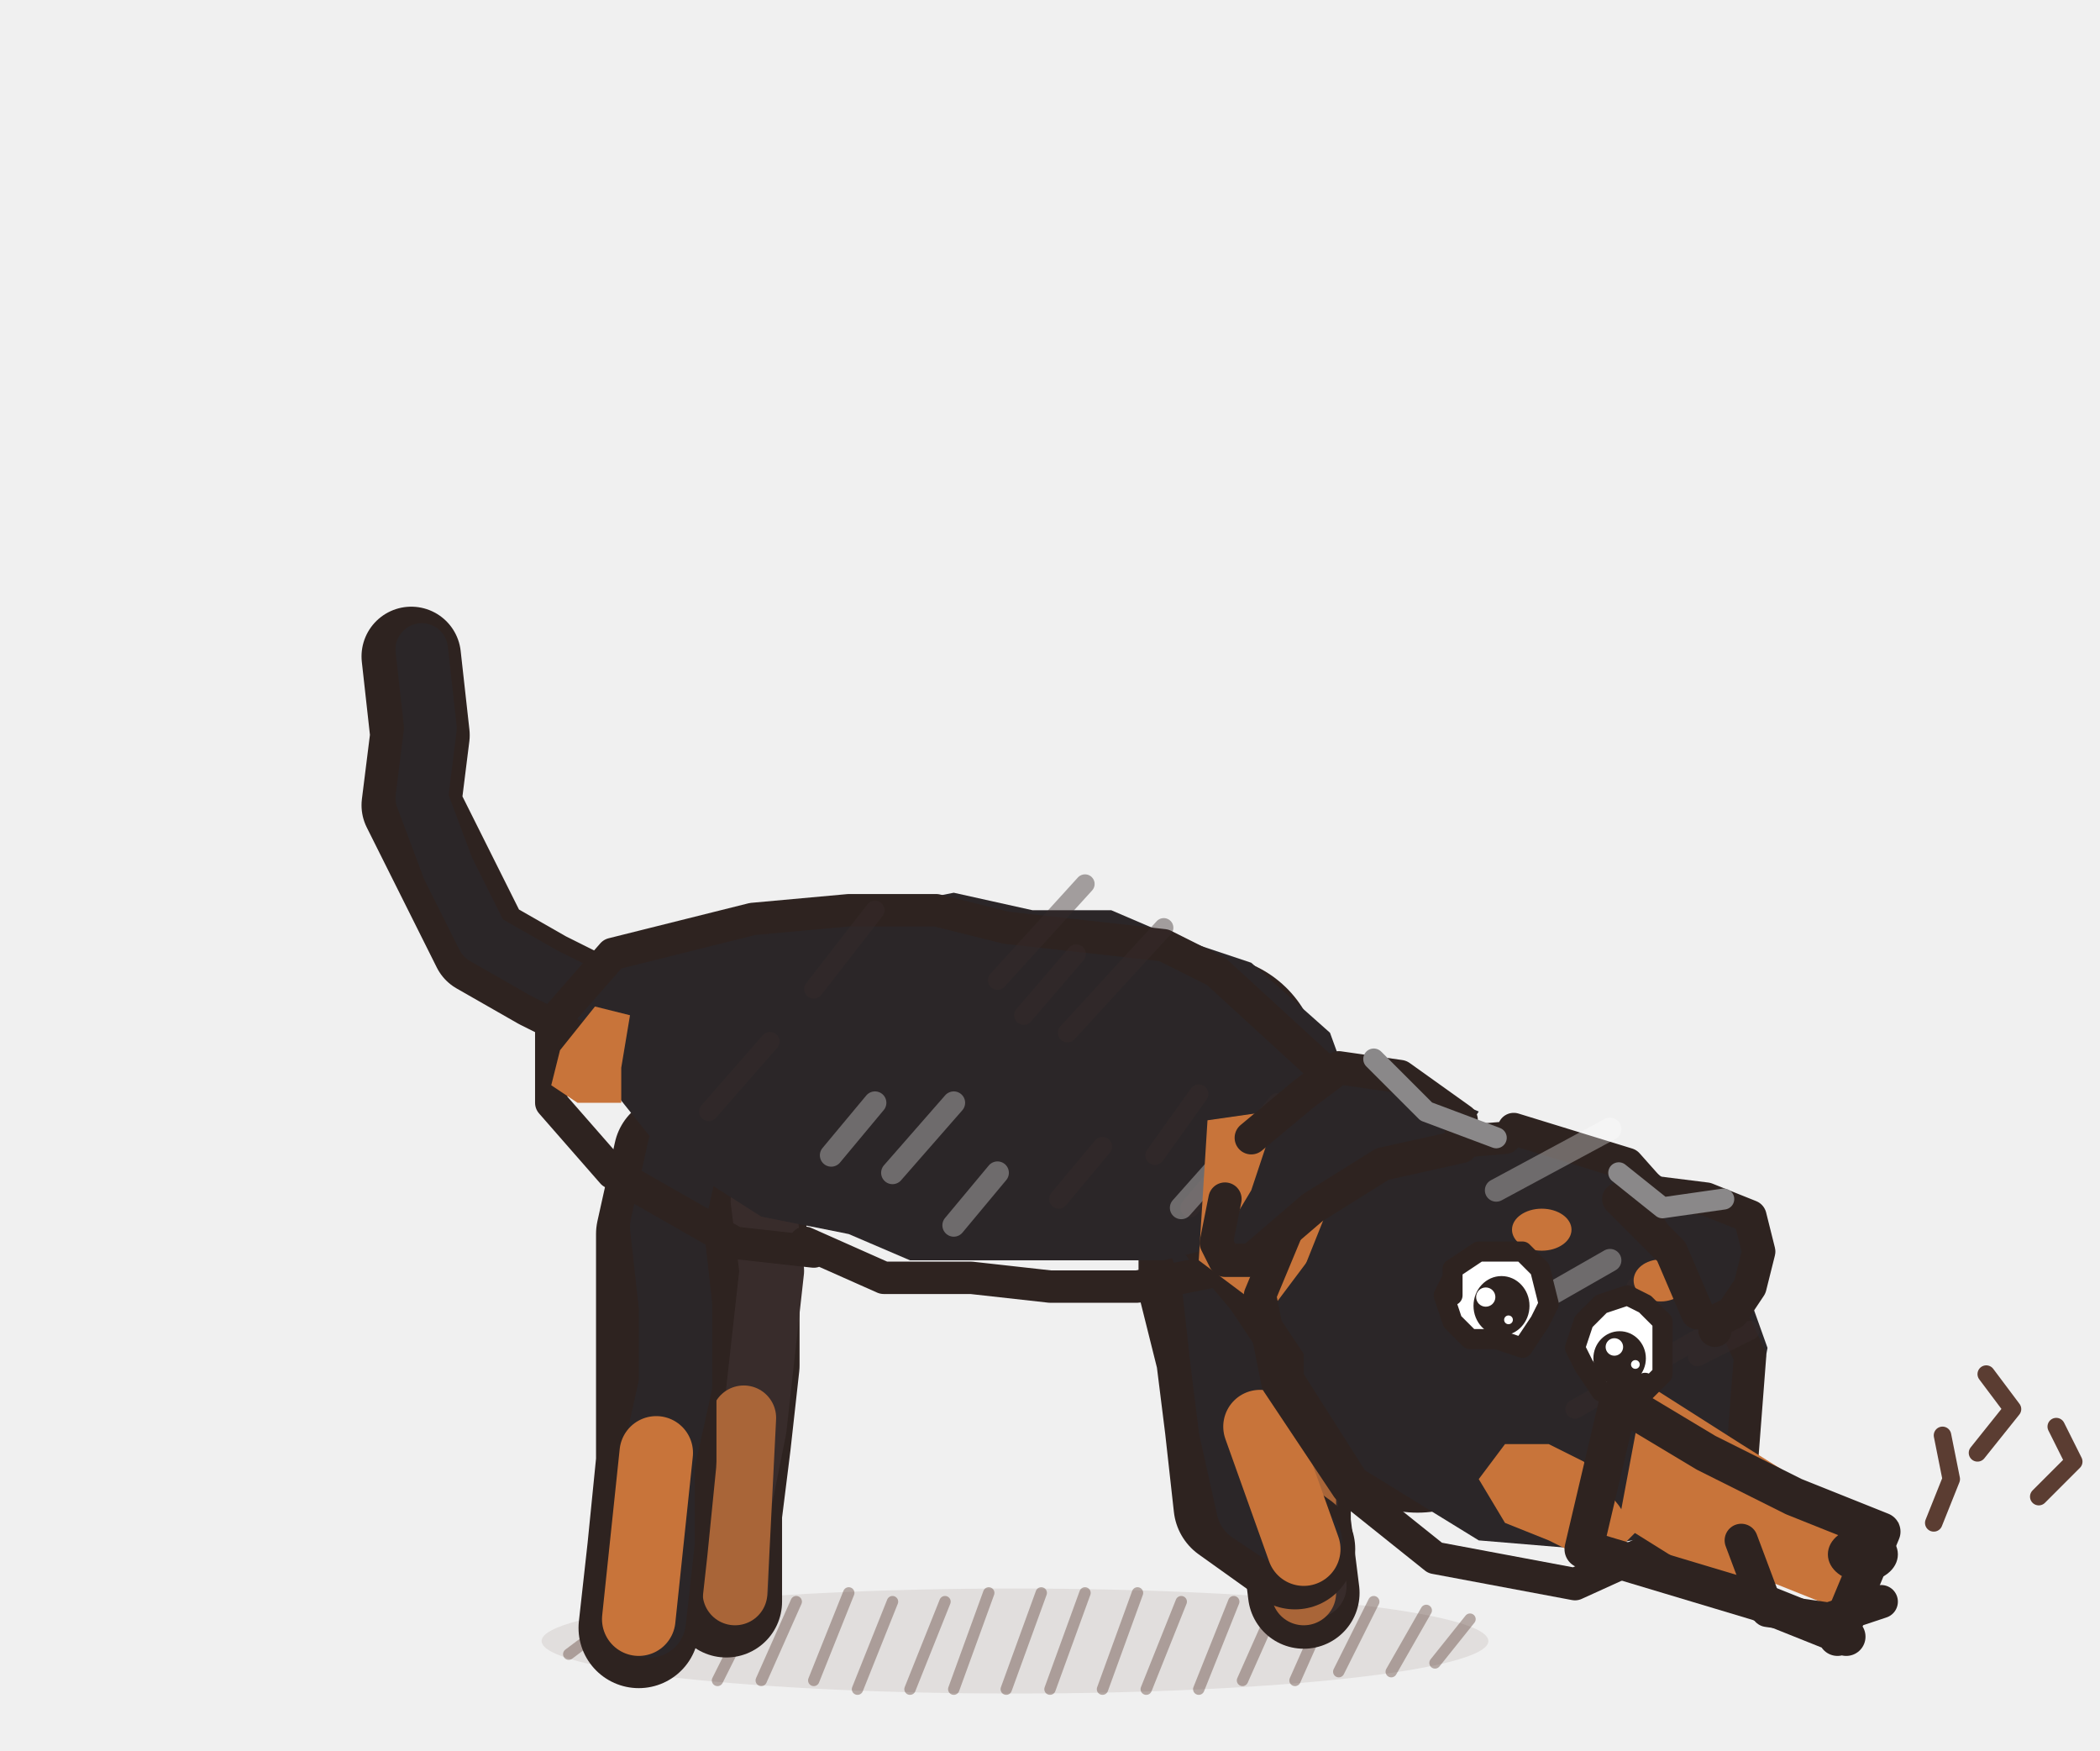
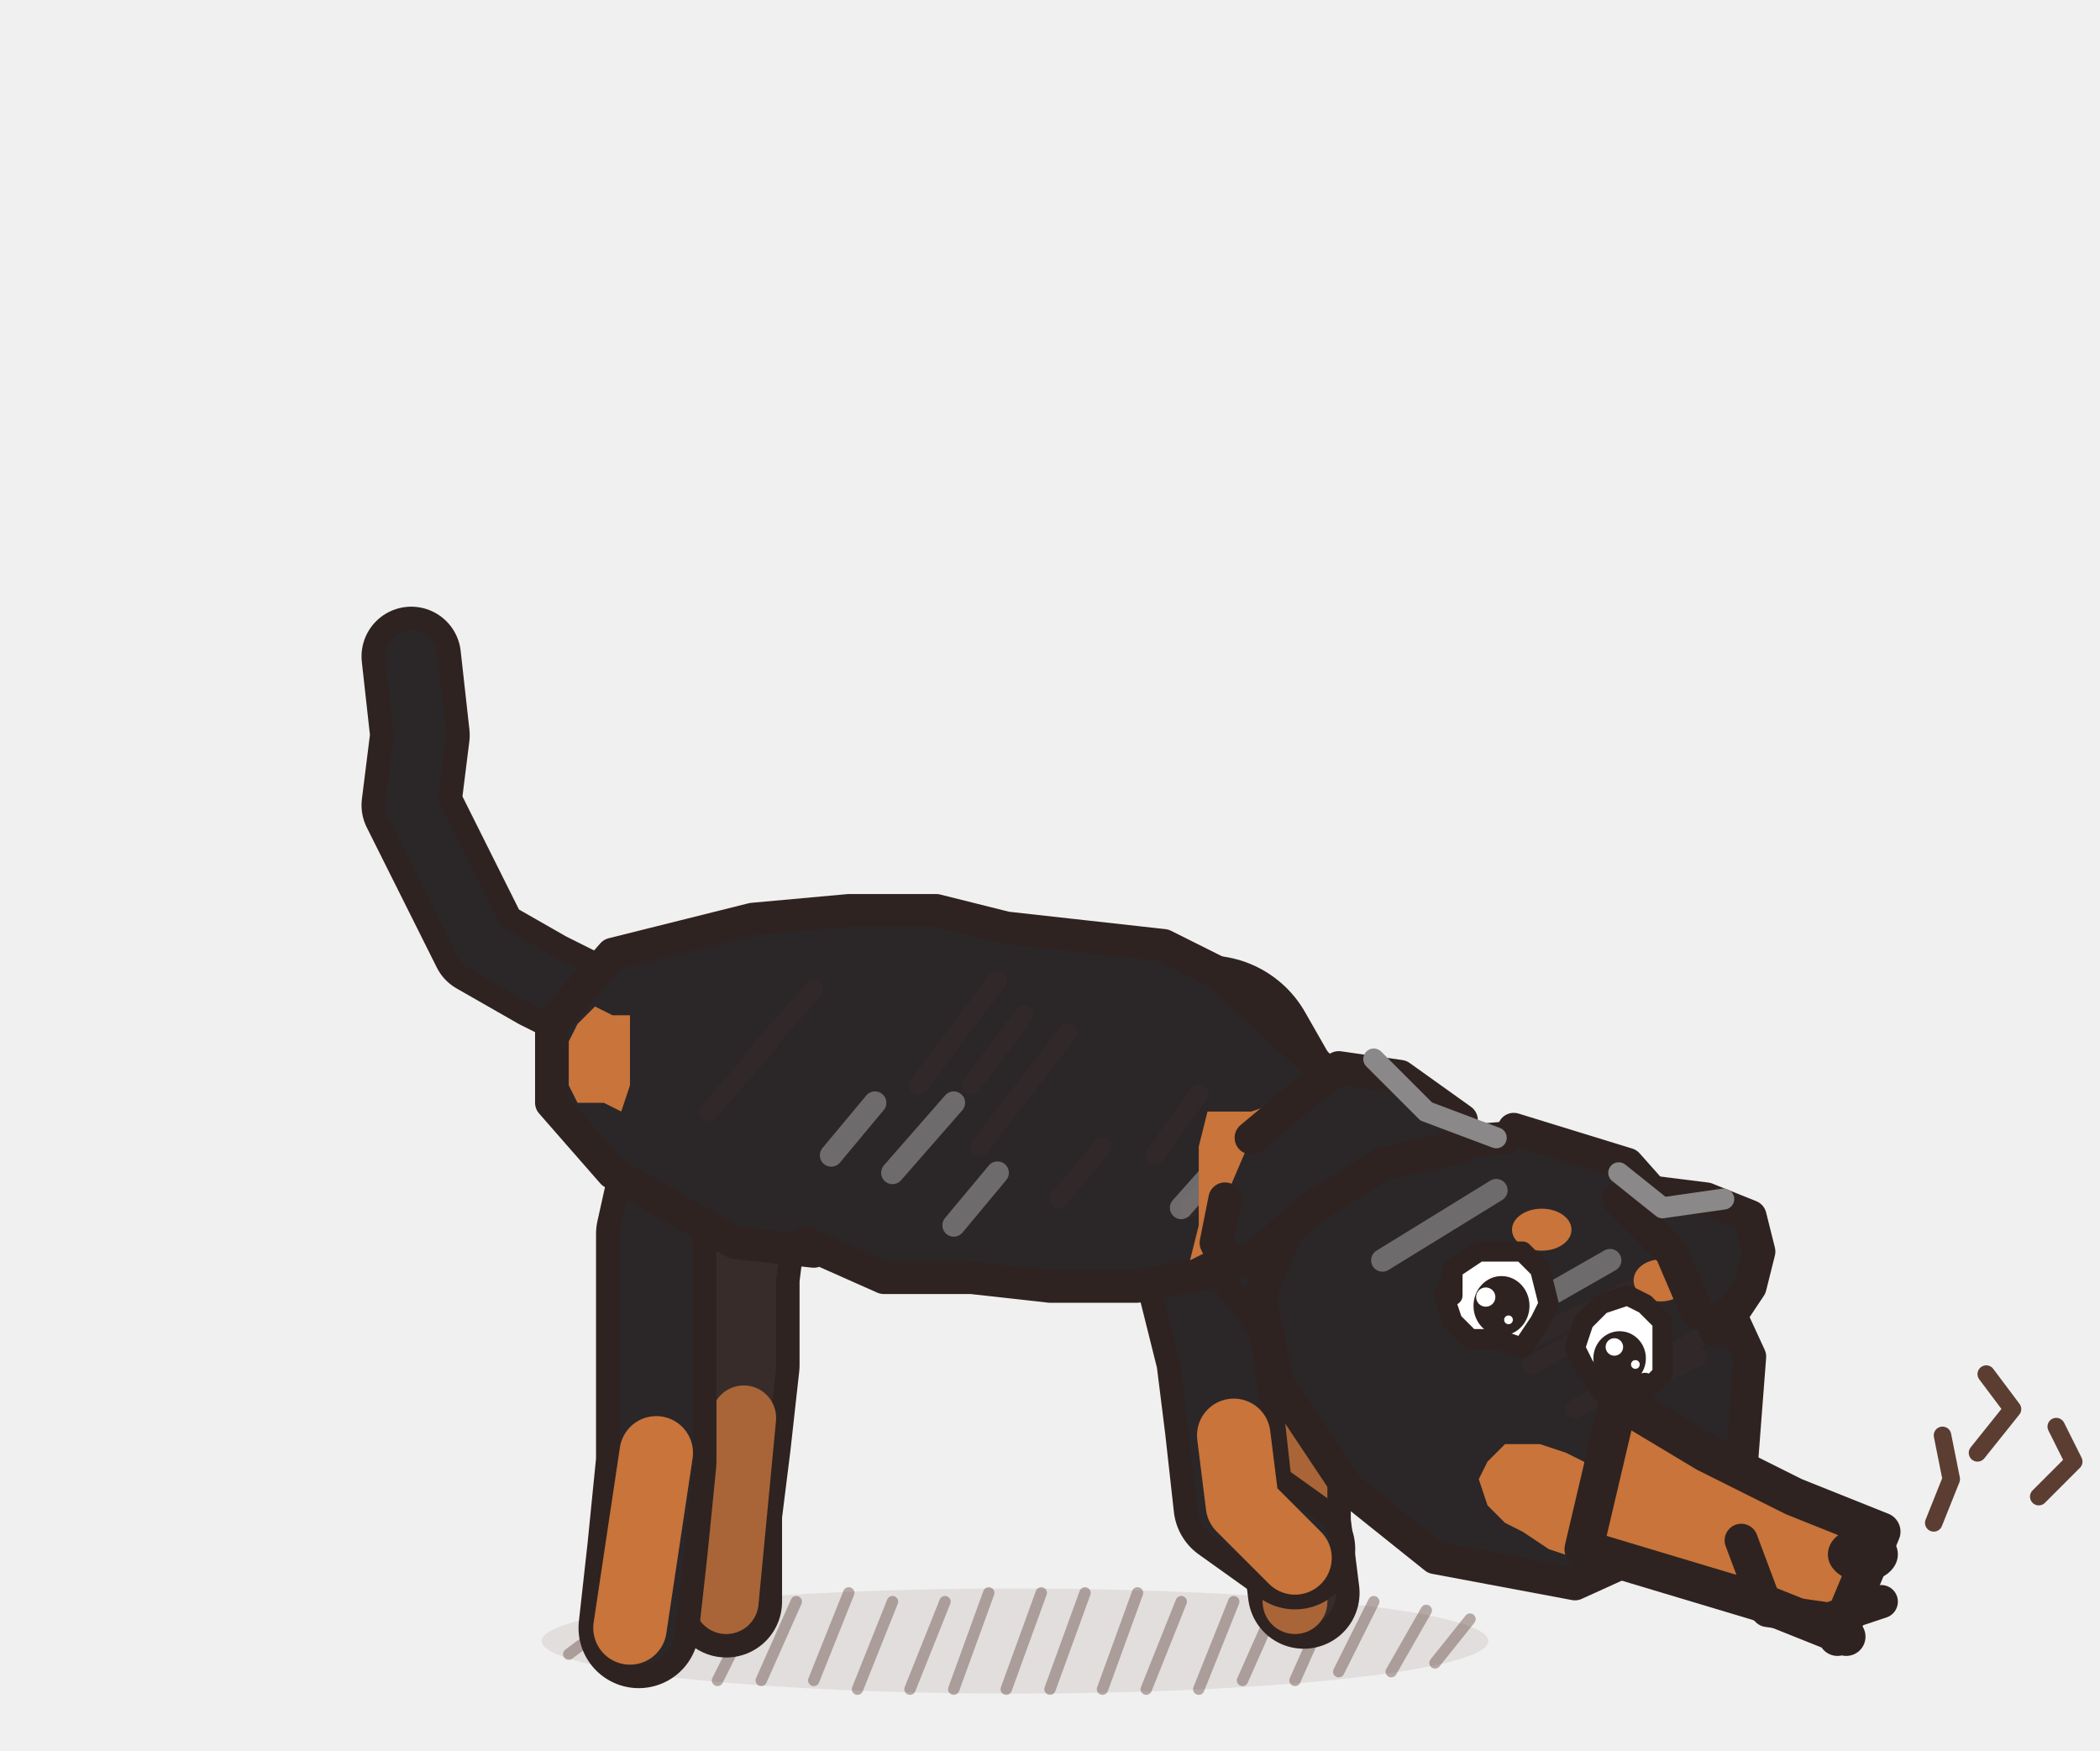
<svg xmlns="http://www.w3.org/2000/svg" width="240" height="200" class="pa-dog pa-pose-sniff" viewBox="0 0 240 200" role="img" aria-label="Espresso the Doberman, sniff">
  <g>
    <ellipse cx="116" cy="187.5" rx="54.1" ry="6" fill="#5B3D32" opacity="0.1" />
    <path d="M65 189l4 -3M71 190l4 -6M76 191l4 -7M82 192l4 -8M87 192l4 -9M93 192l4 -10M98 193l4 -10M104 193l4 -10M109 193l4 -11M115 193l4 -11M120 193l4 -11M126 193l4 -11M131 193l4 -10M137 193l4 -10M142 192l4 -9M148 192l4 -9M153 191l4 -8M159 191l4 -7M164 190l4 -5" stroke="#5B3D32" stroke-width="1.3" stroke-linecap="round" opacity="0.4" fill="none" />
    <g class="pa-d-f0">
      <path d="M68 115L62 112L55 108L51 100L47 92L48 84L47 75" fill="none" stroke="#2E2320" stroke-width="11.365" stroke-linecap="round" stroke-linejoin="round" />
-       <path d="M69 116L61 112L54 108L50 100L47 92L48 84L47 75" fill="none" stroke="#2B2628" stroke-width="6" stroke-linecap="round" stroke-linejoin="round" transform="translate(1.2 -0.8)" />
+       <path d="M68 115L62 112L55 108L51 100L47 92L48 84L47 75" fill="none" stroke="#2B2628" stroke-width="6" stroke-linecap="round" stroke-linejoin="round" />
      <g class="pa-d-leg pa-d-leg-FH">
        <path d="M86 129L86 138L85 146L85 156L84 165L83 173L83 183" fill="none" stroke="#2E2320" stroke-width="12.757" stroke-linecap="round" stroke-linejoin="round" />
-         <path d="M87 128L86 138L87 146L86 155L85 164L83 174L83 182" fill="none" stroke="#382c2b" stroke-width="7.392" stroke-linecap="round" stroke-linejoin="round" transform="translate(1.2 -0.8)" />
-         <path d="M85 162L84 182" stroke="#a96538" stroke-width="7.4" stroke-linecap="round" />
+         <path d="M86 129L86 138L85 146L85 156L84 165L83 173L83 183" fill="none" stroke="#382c2b" stroke-width="7.392" stroke-linecap="round" stroke-linejoin="round" />
+         <path d="M85 162L83 183" fill="none" stroke="#a96538" stroke-width="7.4" stroke-linecap="round" stroke-linejoin="round" />
      </g>
      <g class="pa-d-leg pa-d-leg-FF">
        <path d="M147 134L146 143L147 151L149 159L148 167L148 174L149 182" fill="none" stroke="#2E2320" stroke-width="12.757" stroke-linecap="round" stroke-linejoin="round" />
-         <path d="M147 134L148 143L148 151L148 159L148 167L148 175L149 182" fill="none" stroke="#382c2b" stroke-width="7.392" stroke-linecap="round" stroke-linejoin="round" transform="translate(1.2 -0.8)" />
-         <path d="M149 164L149 182" stroke="#a96538" stroke-width="7.4" stroke-linecap="round" />
+         <path d="M147 134L146 143L147 151L149 159L148 167L148 174L149 182" fill="none" stroke="#382c2b" stroke-width="7.392" stroke-linecap="round" stroke-linejoin="round" />
+         <path d="M148 164L148 183" fill="none" stroke="#a96538" stroke-width="7.4" stroke-linecap="round" stroke-linejoin="round" />
      </g>
      <g class="pa-d-leg pa-d-leg-NH">
        <path d="M77 132L75 141L75 151L75 159L75 167L74 177L73 186" fill="none" stroke="#2E2320" stroke-width="13.765" stroke-linecap="round" stroke-linejoin="round" />
-         <path d="M77 132L75 141L76 150L76 159L74 168L74 177L73 186" fill="none" stroke="#2B2628" stroke-width="8.4" stroke-linecap="round" stroke-linejoin="round" transform="translate(1.2 -0.8)" />
-         <path d="M75 166L73 185" stroke="#C8743A" stroke-width="8.4" stroke-linecap="round" />
+         <path d="M77 132L75 141L75 151L75 159L75 167L74 177L73 186" fill="none" stroke="#2B2628" stroke-width="8.4" stroke-linecap="round" stroke-linejoin="round" />
+         <path d="M75 166L72 186" fill="none" stroke="#C8743A" stroke-width="8.4" stroke-linecap="round" stroke-linejoin="round" />
      </g>
      <g class="pa-d-leg pa-d-leg-NF">
        <path d="M137 138L137 147L139 155L140 163L141 172L148 177" fill="none" stroke="#2E2320" stroke-width="13.765" stroke-linecap="round" stroke-linejoin="round" />
-         <path d="M135 138L138 147L139 156L140 164L142 173L148 177" fill="none" stroke="#2B2628" stroke-width="8.4" stroke-linecap="round" stroke-linejoin="round" transform="translate(1.2 -0.8)" />
-         <path d="M144 163L149 177" stroke="#C8743A" stroke-width="8.4" stroke-linecap="round" />
+         <path d="M137 138L137 147L139 155L140 163L141 172L148 177" fill="none" stroke="#2B2628" stroke-width="8.4" stroke-linecap="round" stroke-linejoin="round" />
+         <path d="M141 164L142 172L148 178" fill="none" stroke="#C8743A" stroke-width="8.4" stroke-linecap="round" stroke-linejoin="round" />
      </g>
      <path d="M138 122L142 129L146 136L151 142L155 148L158 154L162 160" fill="none" stroke="#2E2320" stroke-width="25.665" stroke-linecap="round" stroke-linejoin="round" />
-       <path d="M137 123L142 129L146 135L151 142L155 148L159 154L163 161" fill="none" stroke="#2B2628" stroke-width="20.3" stroke-linecap="round" stroke-linejoin="round" transform="translate(1.2 -0.8)" />
-       <path d="M156 129L153 136L141 142L133 144L124 144L114 144L104 144L97 141L87 139L76 132L68 122L67 114L74 108L89 103L99 104L109 102L118 104L127 104L134 107L143 110L152 118Z" fill="#2B2628" />
+       <path d="M138 122L142 129L146 136L151 142L155 148L158 154L162 160" fill="none" stroke="#2B2628" stroke-width="20.3" stroke-linecap="round" stroke-linejoin="round" />
+       <path d="M93 143L84 142L70 134L63 126L63 117L70 109L86 105L97 104L107 104L115 106L124 107L133 108L139 111L151 122L154 131L150 138L140 145L130 147L120 147L111 146L101 146Z" fill="#2B2628" />
      <path d="M93 143L84 142L70 134L63 126L63 117L70 109L86 105L97 104L107 104L115 106L124 107L133 108L139 111L151 122L154 131L150 138L140 145L130 147L120 147L111 146L101 146L92 142" fill="none" stroke="#2E2320" stroke-width="3.7" stroke-linecap="round" stroke-linejoin="round" />
-       <path d="M122 118L133 106M93 113L100 104M132 132L137 125M81 127L88 119M114 112L124 101M136 138L146 126M117 116L123 109M121 137L126 131" stroke="#362b2a" stroke-width="2.2" stroke-linecap="round" opacity=".42" />
+       <path d="M122 118L112 131M93 113L86 121M132 132L137 125M81 127L88 119M114 112L105 124M136 138L145 127M117 116L111 124M121 137L126 131" stroke="#362b2a" stroke-width="2.2" stroke-linecap="round" opacity=".42" />
      <path d="M102 134L109 126M135 138L143 129M95 132L100 126M109 140L114 134" stroke="#fff" stroke-width="2.6" stroke-linecap="round" opacity=".32" />
-       <path d="M138 128L152 126L154 138L145 150L137 144Z" fill="#C8743A" />
-       <path d="M71 122L71 126L66 126L63 124L64 120L68 115L72 116Z" fill="#C8743A" />
-       <path d="M200 165L192 175L181 177L169 176L156 168L149 157L149 145L153 135L162 130L175 128L188 133L197 140L202 154Z" fill="#2B2628" />
+       <path d="M138 127L140 127L143 127L146 126L149 126L150 126L152 129L152 131L151 133L150 136L149 137L147 138L145 139L143 141L140 142L139 143L139 143L138 143L136 144L137 140L137 137L137 134L137 131Z" fill="#C8743A" />
+       <path d="M72 122L72 124L71 127L69 126L66 126L65 124L65 122L65 119L66 117L68 115L70 116L72 116L72 119Z" fill="#C8743A" />
+       <path d="M173 129L186 133L194 142L200 155L199 168L191 176L180 181L164 178L154 170L146 158L144 148L149 136L160 131Z" fill="#2B2628" />
      <path d="M173 129L186 133L194 142L200 155L199 168L191 176L180 181L164 178L154 170L146 158L144 148L149 136L160 131L172 130" fill="none" stroke="#2E2320" stroke-width="3.7" stroke-linecap="round" stroke-linejoin="round" />
-       <path d="M180 161L194 153M187 147L199 140M186 150L196 144M194 155L200 152" stroke="#362b2a" stroke-width="2.2" stroke-linecap="round" opacity=".42" />
-       <path d="M170 152L184 144M171 136L184 129" stroke="#fff" stroke-width="2.6" stroke-linecap="round" opacity=".32" />
+       <path d="M180 161L194 153M187 147L175 153M186 150L175 156M194 155L188 158" stroke="#362b2a" stroke-width="2.2" stroke-linecap="round" opacity=".42" />
+       <path d="M170 152L184 144M171 136L158 144" stroke="#fff" stroke-width="2.6" stroke-linecap="round" opacity=".32" />
      <ellipse cx="176.2" cy="140.5" rx="3.4" ry="2.4" fill="#C8743A" />
      <ellipse cx="189.8" cy="146.3" rx="3.1" ry="2.4" fill="#C8743A" />
-       <path d="M187 175L183 179L177 176L172 174L169 169L172 165L177 165L181 167L185 172Z" fill="#C8743A" />
-       <path d="M188 158L199 165L207 170L217 174L213 185L203 181L193 179L185 174Z" fill="#C8743A" />
+       <path d="M187 175L185 177L183 178L180 178L177 177L174 175L172 174L170 172L169 169L170 167L172 165L176 165L179 166L181 167L183 169L185 172Z" fill="#C8743A" />
+       <path d="M211 187L201 183L191 180L181 177L185 160L195 166L205 171L215 175Z" fill="#C8743A" />
      <path d="M211 187L201 183L191 180L181 177L185 160L195 166L205 171L215 175L210 187" fill="none" stroke="#2E2320" stroke-width="4.4" stroke-linecap="round" stroke-linejoin="round" />
-       <path d="M177 148L176 151L174 153L171 154L168 153L166 151L166 148L166 145L169 143L171 143L174 143L176 145Z" fill="#FFFFFF" />
+       <path d="M166 148L166 145L169 143L171 143L174 143L176 145L177 149L176 151L174 154L171 153L168 153L166 151Z" fill="#FFFFFF" />
      <path d="M166 148L166 145L169 143L171 143L174 143L176 145L177 149L176 151L174 154L171 153L168 153L166 151L165 148L166 146" fill="none" stroke="#2E2320" stroke-width="2.3" stroke-linecap="round" stroke-linejoin="round" />
      <ellipse cx="171.6" cy="149.2" rx="3.2" ry="3.4" fill="#2E2320" />
      <ellipse cx="169.8" cy="148.2" rx="1.1" ry="1.1" fill="#FFFFFF" />
      <ellipse cx="172.4" cy="150.8" rx="0.5" ry="0.5" fill="#FFFFFF" />
-       <path d="M191 154L190 156L188 159L185 159L183 159L181 157L180 154L181 151L183 149L185 149L188 149L190 151Z" fill="#FFFFFF" />
+       <path d="M188 158L186 159L183 159L181 156L180 154L181 151L183 149L186 148L188 149L190 151L190 154L190 157Z" fill="#FFFFFF" />
      <path d="M188 158L186 159L183 159L181 156L180 154L181 151L183 149L186 148L188 149L190 151L190 154L190 157L188 159L185 159" fill="none" stroke="#2E2320" stroke-width="2.3" stroke-linecap="round" stroke-linejoin="round" />
      <ellipse cx="185.1" cy="155.2" rx="3" ry="3.1" fill="#2E2320" />
      <ellipse cx="184.5" cy="153.9" rx="1" ry="1" fill="#FFFFFF" />
      <ellipse cx="186.9" cy="155.9" rx="0.5" ry="0.5" fill="#FFFFFF" />
      <ellipse cx="212.9" cy="177.6" rx="4" ry="3.1" fill="#2E2320" />
      <path d="M199 176L202 184L209 185L215 183" fill="none" stroke="#2E2320" stroke-width="3.8" stroke-linecap="round" stroke-linejoin="round" />
-       <path d="M169 127L162 124L156 121L149 126L145 130L143 136L140 141L142 143L146 142L151 138L158 134L167 130Z" fill="#2B2628" />
+       <path d="M140 137L139 142L140 144L143 144L150 138L158 133L167 131L167 128L160 123L153 122L149 125L143 130Z" fill="#2B2628" />
      <path d="M140 137L139 142L140 144L143 144L150 138L158 133L167 131L167 128L160 123L153 122L149 125L143 130" fill="none" stroke="#2E2320" stroke-width="3.8" stroke-linecap="round" stroke-linejoin="round" />
      <path d="M171 130L163 127L157 121" fill="none" stroke="#8a8889" stroke-width="2.4" stroke-linecap="round" stroke-linejoin="round" />
-       <path d="M188 135L196 137L201 139L202 144L201 147L199 149L199 151L196 151L194 146L192 142L190 139L188 136Z" fill="#2B2628" />
+       <path d="M194 150L191 143L187 139L185 137L187 136L195 137L200 139L201 143L200 147L198 150L196 151L196 152Z" fill="#2B2628" />
      <path d="M194 150L191 143L187 139L185 137L187 136L195 137L200 139L201 143L200 147L198 150L196 151L196 152" fill="none" stroke="#2E2320" stroke-width="3.8" stroke-linecap="round" stroke-linejoin="round" />
      <path d="M185 134L190 138L197 137" fill="none" stroke="#8a8889" stroke-width="2.4" stroke-linecap="round" stroke-linejoin="round" />
      <path d="M221 174L223 169L222 164" fill="none" stroke="#5B3D32" stroke-width="2" stroke-linecap="round" stroke-linejoin="round" />
      <path d="M226 166L230 161L227 157" fill="none" stroke="#5B3D32" stroke-width="2" stroke-linecap="round" stroke-linejoin="round" />
      <path d="M233 171L237 167L235 163" fill="none" stroke="#5B3D32" stroke-width="2" stroke-linecap="round" stroke-linejoin="round" />
    </g>
  </g>
</svg>
